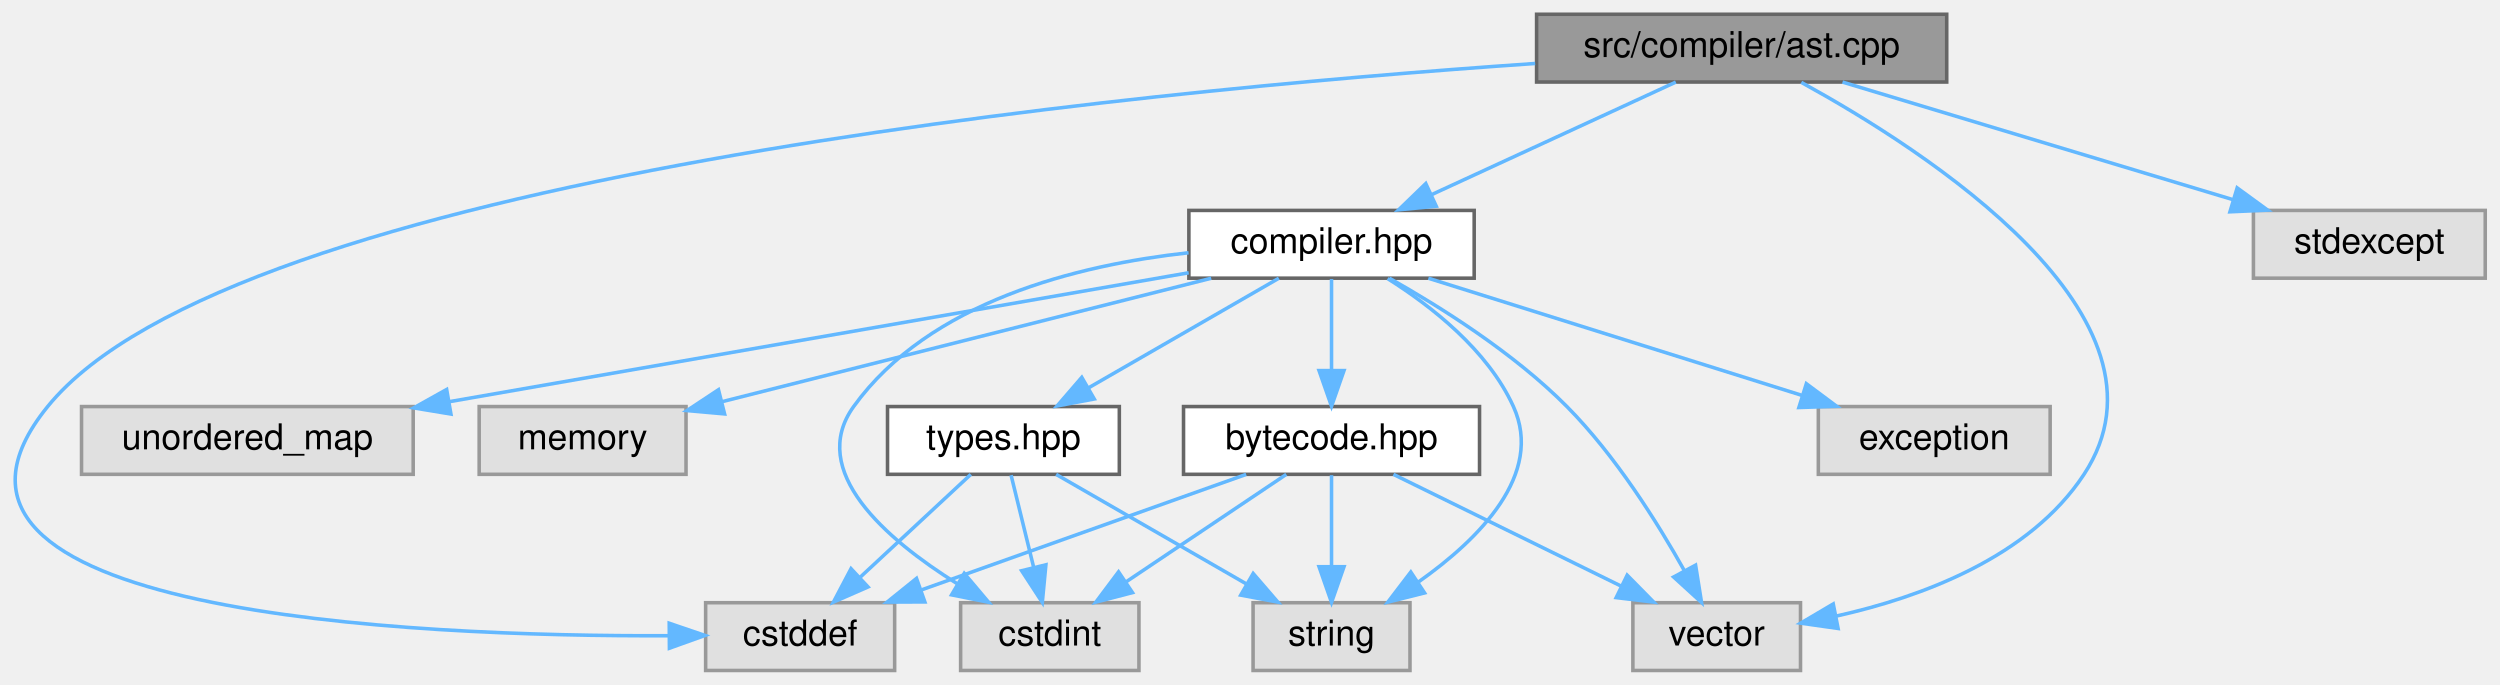
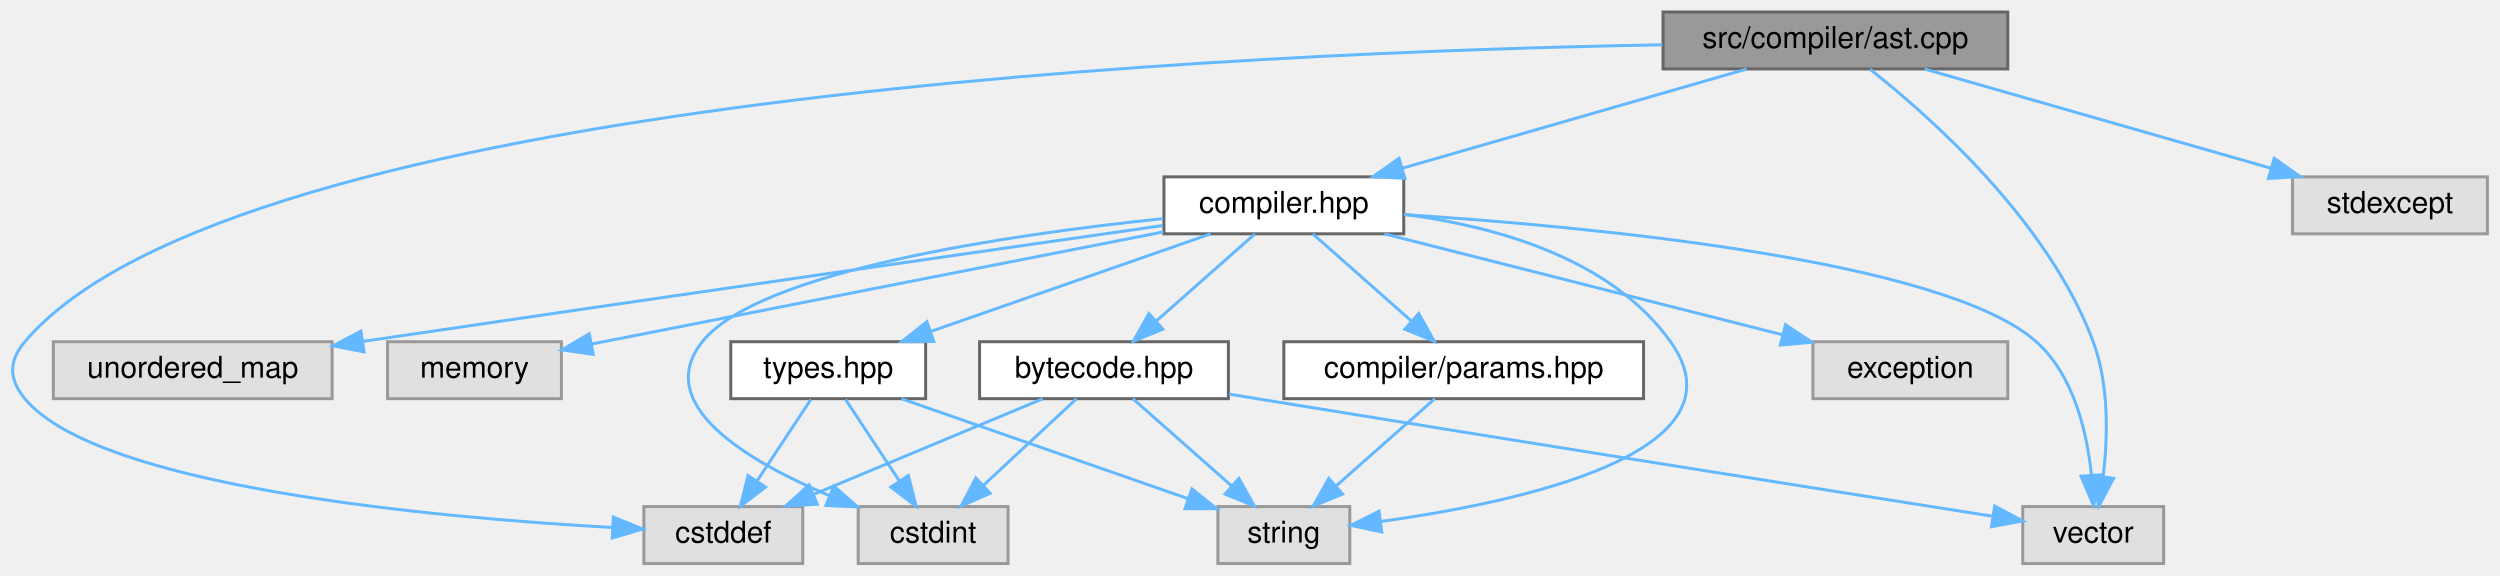
- <svg xmlns="http://www.w3.org/2000/svg" xmlns:xlink="http://www.w3.org/1999/xlink" width="701pt" height="192pt" viewBox="0.00 0.00 700.72 192.00">
+ <svg xmlns="http://www.w3.org/2000/svg" xmlns:xlink="http://www.w3.org/1999/xlink" width="834pt" height="192pt" viewBox="0.00 0.00 833.58 192.00">
  <g id="graph0" class="graph" transform="scale(1 1) rotate(0) translate(4 188)">
    <g id="Node000001" class="node">
      <g id="a_Node000001">
        <a xlink:title=" ">
-           <polygon fill="#999999" stroke="#666666" points="541.72,-184 426.72,-184 426.72,-165 541.72,-165 541.72,-184" />
-           <text text-anchor="middle" x="484.22" y="-172" font-family="Helvetica,sans-Serif" font-size="10.00">src/compiler/ast.cpp</text>
+           <polygon fill="#999999" stroke="#666666" points="665.58,-184 550.58,-184 550.58,-165 665.58,-165 665.58,-184" />
+           <text text-anchor="middle" x="608.08" y="-172" font-family="Helvetica,sans-Serif" font-size="10.00">src/compiler/ast.cpp</text>
        </a>
      </g>
    </g>
    <g id="Node000002" class="node">
      <g id="a_Node000002">
        <a xlink:href="compiler_8hpp.html" target="_top" xlink:title=" ">
-           <polygon fill="white" stroke="#666666" points="409.22,-129 329.22,-129 329.22,-110 409.22,-110 409.22,-129" />
-           <text text-anchor="middle" x="369.22" y="-117" font-family="Helvetica,sans-Serif" font-size="10.00">compiler.hpp</text>
+           <polygon fill="white" stroke="#666666" points="464.08,-129 384.08,-129 384.08,-110 464.08,-110 464.08,-129" />
+           <text text-anchor="middle" x="424.08" y="-117" font-family="Helvetica,sans-Serif" font-size="10.00">compiler.hpp</text>
        </a>
      </g>
    </g>
    <g id="edge1_Node000001_Node000002" class="edge">
      <g id="a_edge1_Node000001_Node000002">
        <a xlink:title=" ">
-           <path fill="none" stroke="#63b8ff" d="M465.75,-164.98C447.25,-156.46 418.54,-143.23 397.24,-133.41" />
-           <polygon fill="#63b8ff" stroke="#63b8ff" points="398.58,-130.18 388.04,-129.17 395.65,-136.53 398.58,-130.18" />
+           <path fill="none" stroke="#63b8ff" d="M578.51,-164.98C547.36,-156.01 498.1,-141.82 463.62,-131.89" />
+           <polygon fill="#63b8ff" stroke="#63b8ff" points="464.45,-128.49 453.87,-129.08 462.51,-135.21 464.45,-128.49" />
        </a>
      </g>
    </g>
    <g id="Node000005" class="node">
      <g id="a_Node000005">
        <a xlink:title=" ">
-           <polygon fill="#e0e0e0" stroke="#999999" points="246.72,-19 193.72,-19 193.72,0 246.72,0 246.72,-19" />
-           <text text-anchor="middle" x="220.22" y="-7" font-family="Helvetica,sans-Serif" font-size="10.00">cstddef</text>
-         </a>
-       </g>
-     </g>
-     <g id="edge17_Node000001_Node000005" class="edge">
-       <g id="a_edge17_Node000001_Node000005">
-         <a xlink:title=" ">
-           <path fill="none" stroke="#63b8ff" d="M426.32,-170.2C311.42,-162.31 61.21,-138.01 9.22,-74 -38.13,-15.7 111.27,-9.47 183.47,-9.74" />
-           <polygon fill="#63b8ff" stroke="#63b8ff" points="183.51,-13.24 193.53,-9.82 183.56,-6.24 183.51,-13.24" />
+           <polygon fill="#e0e0e0" stroke="#999999" points="263.58,-19 210.58,-19 210.58,0 263.58,0 263.58,-19" />
+           <text text-anchor="middle" x="237.08" y="-7" font-family="Helvetica,sans-Serif" font-size="10.00">cstddef</text>
+         </a>
+       </g>
+     </g>
+     <g id="edge19_Node000001_Node000005" class="edge">
+       <g id="a_edge19_Node000001_Node000005">
+         <a xlink:title=" ">
+           <path fill="none" stroke="#63b8ff" d="M550.36,-173.05C413.19,-170.64 73.92,-156.29 4.08,-74 -1.39,-67.56 -1.3,-61.51 4.08,-55 28.53,-25.44 140.8,-15.33 200.12,-12.03" />
+           <polygon fill="#63b8ff" stroke="#63b8ff" points="200.39,-15.52 210.2,-11.5 200.03,-8.53 200.39,-15.52" />
        </a>
      </g>
    </g>
    <g id="Node000007" class="node">
      <g id="a_Node000007">
        <a xlink:title=" ">
-           <polygon fill="#e0e0e0" stroke="#999999" points="500.72,-19 453.72,-19 453.72,0 500.72,0 500.72,-19" />
-           <text text-anchor="middle" x="477.22" y="-7" font-family="Helvetica,sans-Serif" font-size="10.00">vector</text>
-         </a>
-       </g>
-     </g>
-     <g id="edge19_Node000001_Node000007" class="edge">
-       <g id="a_edge19_Node000001_Node000007">
-         <a xlink:title=" ">
-           <path fill="none" stroke="#63b8ff" d="M500.95,-164.9C535.47,-145.97 609.09,-98.92 580.22,-55 564.94,-31.75 534.64,-20.59 510.84,-15.27" />
-           <polygon fill="#63b8ff" stroke="#63b8ff" points="511.26,-11.78 500.77,-13.27 509.9,-18.65 511.26,-11.78" />
-         </a>
-       </g>
-     </g>
-     <g id="Node000012" class="node">
-       <g id="a_Node000012">
-         <a xlink:title=" ">
-           <polygon fill="#e0e0e0" stroke="#999999" points="692.72,-129 627.72,-129 627.72,-110 692.72,-110 692.72,-129" />
-           <text text-anchor="middle" x="660.22" y="-117" font-family="Helvetica,sans-Serif" font-size="10.00">stdexcept</text>
-         </a>
-       </g>
-     </g>
-     <g id="edge18_Node000001_Node000012" class="edge">
-       <g id="a_edge18_Node000001_Node000012">
-         <a xlink:title=" ">
-           <path fill="none" stroke="#63b8ff" d="M512.5,-164.98C542.18,-156.05 589.01,-141.94 621.97,-132.02" />
-           <polygon fill="#63b8ff" stroke="#63b8ff" points="623.16,-135.32 631.72,-129.08 621.14,-128.61 623.16,-135.32" />
+           <polygon fill="#e0e0e0" stroke="#999999" points="717.58,-19 670.58,-19 670.58,0 717.58,0 717.58,-19" />
+           <text text-anchor="middle" x="694.08" y="-7" font-family="Helvetica,sans-Serif" font-size="10.00">vector</text>
+         </a>
+       </g>
+     </g>
+     <g id="edge21_Node000001_Node000007" class="edge">
+       <g id="a_edge21_Node000001_Node000007">
+         <a xlink:title=" ">
+           <path fill="none" stroke="#63b8ff" d="M619.57,-164.93C639.32,-149.4 679.02,-114.44 694.08,-74 699.43,-59.62 698.96,-42.1 697.42,-29.11" />
+           <polygon fill="#63b8ff" stroke="#63b8ff" points="700.86,-28.42 695.91,-19.05 693.93,-29.46 700.86,-28.42" />
+         </a>
+       </g>
+     </g>
+     <g id="Node000013" class="node">
+       <g id="a_Node000013">
+         <a xlink:title=" ">
+           <polygon fill="#e0e0e0" stroke="#999999" points="825.58,-129 760.58,-129 760.58,-110 825.58,-110 825.58,-129" />
+           <text text-anchor="middle" x="793.08" y="-117" font-family="Helvetica,sans-Serif" font-size="10.00">stdexcept</text>
+         </a>
+       </g>
+     </g>
+     <g id="edge20_Node000001_Node000013" class="edge">
+       <g id="a_edge20_Node000001_Node000013">
+         <a xlink:title=" ">
+           <path fill="none" stroke="#63b8ff" d="M637.8,-164.98C669.13,-156.01 718.65,-141.82 753.32,-131.89" />
+           <polygon fill="#63b8ff" stroke="#63b8ff" points="754.47,-135.2 763.12,-129.08 752.54,-128.47 754.47,-135.2" />
        </a>
      </g>
    </g>
    <g id="Node000003" class="node">
      <g id="a_Node000003">
        <a xlink:href="bytecode_8hpp.html" target="_top" xlink:title=" ">
-           <polygon fill="white" stroke="#666666" points="410.72,-74 327.72,-74 327.72,-55 410.72,-55 410.72,-74" />
-           <text text-anchor="middle" x="369.22" y="-62" font-family="Helvetica,sans-Serif" font-size="10.00">bytecode.hpp</text>
+           <polygon fill="white" stroke="#666666" points="405.58,-74 322.58,-74 322.58,-55 405.58,-55 405.58,-74" />
+           <text text-anchor="middle" x="364.08" y="-62" font-family="Helvetica,sans-Serif" font-size="10.00">bytecode.hpp</text>
        </a>
      </g>
    </g>
    <g id="edge2_Node000002_Node000003" class="edge">
      <g id="a_edge2_Node000002_Node000003">
        <a xlink:title=" ">
-           <path fill="none" stroke="#63b8ff" d="M369.22,-109.75C369.22,-102.8 369.22,-92.85 369.22,-84.13" />
-           <polygon fill="#63b8ff" stroke="#63b8ff" points="372.72,-84.09 369.22,-74.09 365.72,-84.09 372.72,-84.09" />
+           <path fill="none" stroke="#63b8ff" d="M414.44,-109.98C405.57,-102.15 392.2,-90.34 381.47,-80.86" />
+           <polygon fill="#63b8ff" stroke="#63b8ff" points="383.7,-78.17 373.89,-74.17 379.07,-83.41 383.7,-78.17" />
        </a>
      </g>
    </g>
    <g id="Node000004" class="node">
      <g id="a_Node000004">
        <a xlink:title=" ">
-           <polygon fill="#e0e0e0" stroke="#999999" points="315.22,-19 265.22,-19 265.22,0 315.22,0 315.22,-19" />
-           <text text-anchor="middle" x="290.22" y="-7" font-family="Helvetica,sans-Serif" font-size="10.00">cstdint</text>
-         </a>
-       </g>
-     </g>
-     <g id="edge11_Node000002_Node000004" class="edge">
-       <g id="a_edge11_Node000002_Node000004">
-         <a xlink:title=" ">
-           <path fill="none" stroke="#63b8ff" d="M329.13,-117.13C297.92,-113.7 256.45,-103.42 235.22,-74 222.2,-55.95 244.25,-36.85 264.19,-24.37" />
-           <polygon fill="#63b8ff" stroke="#63b8ff" points="266.23,-27.23 273.07,-19.13 262.68,-21.2 266.23,-27.23" />
+           <polygon fill="#e0e0e0" stroke="#999999" points="332.08,-19 282.08,-19 282.08,0 332.08,0 332.08,-19" />
+           <text text-anchor="middle" x="307.08" y="-7" font-family="Helvetica,sans-Serif" font-size="10.00">cstdint</text>
+         </a>
+       </g>
+     </g>
+     <g id="edge13_Node000002_Node000004" class="edge">
+       <g id="a_edge13_Node000002_Node000004">
+         <a xlink:title=" ">
+           <path fill="none" stroke="#63b8ff" d="M383.76,-115.06C332.66,-109.76 248.92,-97.65 230.08,-74 213.42,-53.09 244.82,-34.31 272.39,-22.7" />
+           <polygon fill="#63b8ff" stroke="#63b8ff" points="273.92,-25.86 281.9,-18.9 271.32,-19.36 273.92,-25.86" />
        </a>
      </g>
    </g>
    <g id="Node000006" class="node">
      <g id="a_Node000006">
        <a xlink:title=" ">
-           <polygon fill="#e0e0e0" stroke="#999999" points="391.22,-19 347.22,-19 347.22,0 391.22,0 391.22,-19" />
-           <text text-anchor="middle" x="369.22" y="-7" font-family="Helvetica,sans-Serif" font-size="10.00">string</text>
-         </a>
-       </g>
-     </g>
-     <g id="edge13_Node000002_Node000006" class="edge">
-       <g id="a_edge13_Node000002_Node000006">
-         <a xlink:title=" ">
-           <path fill="none" stroke="#63b8ff" d="M384.95,-109.88C397.1,-102.23 413.03,-89.83 420.22,-74 428.84,-55.04 410.65,-36.87 393.65,-24.86" />
-           <polygon fill="#63b8ff" stroke="#63b8ff" points="395.3,-21.75 385.02,-19.17 391.45,-27.6 395.3,-21.75" />
-         </a>
-       </g>
-     </g>
-     <g id="edge15_Node000002_Node000007" class="edge">
-       <g id="a_edge15_Node000002_Node000007">
-         <a xlink:title=" ">
-           <path fill="none" stroke="#63b8ff" d="M385.45,-109.98C399.67,-101.98 420.34,-89.02 435.22,-74 448.85,-60.25 460.63,-41.45 468.22,-27.88" />
-           <polygon fill="#63b8ff" stroke="#63b8ff" points="471.3,-29.53 472.97,-19.07 465.14,-26.21 471.3,-29.53" />
+           <polygon fill="#e0e0e0" stroke="#999999" points="446.08,-19 402.08,-19 402.08,0 446.08,0 446.08,-19" />
+           <text text-anchor="middle" x="424.08" y="-7" font-family="Helvetica,sans-Serif" font-size="10.00">string</text>
+         </a>
+       </g>
+     </g>
+     <g id="edge15_Node000002_Node000006" class="edge">
+       <g id="a_edge15_Node000002_Node000006">
+         <a xlink:title=" ">
+           <path fill="none" stroke="#63b8ff" d="M464.25,-116.47C494.13,-112.61 533.07,-102.07 553.08,-74 579.49,-36.95 502.87,-20.46 456.56,-14.05" />
+           <polygon fill="#63b8ff" stroke="#63b8ff" points="456.73,-10.54 446.36,-12.72 455.83,-17.48 456.73,-10.54" />
+         </a>
+       </g>
+     </g>
+     <g id="edge17_Node000002_Node000007" class="edge">
+       <g id="a_edge17_Node000002_Node000007">
+         <a xlink:title=" ">
+           <path fill="none" stroke="#63b8ff" d="M464.24,-116.41C527.04,-112.34 644.51,-101.23 675.08,-74 687.55,-62.89 691.99,-43.95 693.49,-29.65" />
+           <polygon fill="#63b8ff" stroke="#63b8ff" points="697,-29.61 694.17,-19.4 690.02,-29.15 697,-29.61" />
        </a>
      </g>
    </g>
    <g id="Node000008" class="node">
      <g id="a_Node000008">
-         <a xlink:href="types_8hpp.html" target="_top" xlink:title=" ">
-           <polygon fill="white" stroke="#666666" points="309.72,-74 244.72,-74 244.72,-55 309.72,-55 309.72,-74" />
-           <text text-anchor="middle" x="277.22" y="-62" font-family="Helvetica,sans-Serif" font-size="10.00">types.hpp</text>
+         <a xlink:href="params_8hpp.html" target="_top" xlink:title=" ">
+           <polygon fill="white" stroke="#666666" points="544.08,-74 424.08,-74 424.08,-55 544.08,-55 544.08,-74" />
+           <text text-anchor="middle" x="484.08" y="-62" font-family="Helvetica,sans-Serif" font-size="10.00">compiler/params.hpp</text>
        </a>
      </g>
    </g>
    <g id="edge7_Node000002_Node000008" class="edge">
      <g id="a_edge7_Node000002_Node000008">
        <a xlink:title=" ">
-           <path fill="none" stroke="#63b8ff" d="M354.44,-109.98C340.04,-101.69 317.91,-88.94 301.03,-79.22" />
-           <polygon fill="#63b8ff" stroke="#63b8ff" points="302.69,-76.13 292.27,-74.17 299.19,-82.19 302.69,-76.13" />
+           <path fill="none" stroke="#63b8ff" d="M433.72,-109.98C442.59,-102.15 455.95,-90.34 466.69,-80.86" />
+           <polygon fill="#63b8ff" stroke="#63b8ff" points="469.08,-83.41 474.26,-74.17 464.45,-78.17 469.08,-83.41" />
        </a>
      </g>
    </g>
    <g id="Node000009" class="node">
      <g id="a_Node000009">
-         <a xlink:title=" ">
-           <polygon fill="#e0e0e0" stroke="#999999" points="570.72,-74 505.72,-74 505.72,-55 570.72,-55 570.72,-74" />
-           <text text-anchor="middle" x="538.22" y="-62" font-family="Helvetica,sans-Serif" font-size="10.00">exception</text>
-         </a>
-       </g>
-     </g>
-     <g id="edge12_Node000002_Node000009" class="edge">
-       <g id="a_edge12_Node000002_Node000009">
-         <a xlink:title=" ">
-           <path fill="none" stroke="#63b8ff" d="M396.38,-109.98C424.75,-101.09 469.46,-87.07 501.08,-77.15" />
-           <polygon fill="#63b8ff" stroke="#63b8ff" points="502.36,-80.41 510.86,-74.08 500.27,-73.73 502.36,-80.41" />
+         <a xlink:href="types_8hpp.html" target="_top" xlink:title=" ">
+           <polygon fill="white" stroke="#666666" points="304.58,-74 239.58,-74 239.58,-55 304.58,-55 304.58,-74" />
+           <text text-anchor="middle" x="272.08" y="-62" font-family="Helvetica,sans-Serif" font-size="10.00">types.hpp</text>
+         </a>
+       </g>
+     </g>
+     <g id="edge9_Node000002_Node000009" class="edge">
+       <g id="a_edge9_Node000002_Node000009">
+         <a xlink:title=" ">
+           <path fill="none" stroke="#63b8ff" d="M399.66,-109.98C374.36,-101.16 334.62,-87.31 306.22,-77.41" />
+           <polygon fill="#63b8ff" stroke="#63b8ff" points="307.29,-74.07 296.69,-74.08 304.98,-80.68 307.29,-74.07" />
        </a>
      </g>
    </g>
    <g id="Node000010" class="node">
      <g id="a_Node000010">
        <a xlink:title=" ">
-           <polygon fill="#e0e0e0" stroke="#999999" points="111.72,-74 18.72,-74 18.72,-55 111.72,-55 111.72,-74" />
-           <text text-anchor="middle" x="65.22" y="-62" font-family="Helvetica,sans-Serif" font-size="10.00">unordered_map</text>
+           <polygon fill="#e0e0e0" stroke="#999999" points="665.58,-74 600.58,-74 600.58,-55 665.58,-55 665.58,-74" />
+           <text text-anchor="middle" x="633.08" y="-62" font-family="Helvetica,sans-Serif" font-size="10.00">exception</text>
        </a>
      </g>
    </g>
    <g id="edge14_Node000002_Node000010" class="edge">
      <g id="a_edge14_Node000002_Node000010">
        <a xlink:title=" ">
-           <path fill="none" stroke="#63b8ff" d="M329.17,-111.52C276.13,-102.27 182.28,-85.91 121.96,-75.39" />
-           <polygon fill="#63b8ff" stroke="#63b8ff" points="122.3,-71.9 111.85,-73.63 121.1,-78.79 122.3,-71.9" />
+           <path fill="none" stroke="#63b8ff" d="M457.66,-109.98C493.75,-100.83 551.21,-86.26 590.46,-76.31" />
+           <polygon fill="#63b8ff" stroke="#63b8ff" points="591.44,-79.67 600.27,-73.82 589.72,-72.89 591.44,-79.67" />
        </a>
      </g>
    </g>
    <g id="Node000011" class="node">
      <g id="a_Node000011">
        <a xlink:title=" ">
-           <polygon fill="#e0e0e0" stroke="#999999" points="188.22,-74 130.22,-74 130.22,-55 188.22,-55 188.22,-74" />
-           <text text-anchor="middle" x="159.22" y="-62" font-family="Helvetica,sans-Serif" font-size="10.00">memory</text>
+           <polygon fill="#e0e0e0" stroke="#999999" points="106.58,-74 13.58,-74 13.58,-55 106.58,-55 106.58,-74" />
+           <text text-anchor="middle" x="60.08" y="-62" font-family="Helvetica,sans-Serif" font-size="10.00">unordered_map</text>
        </a>
      </g>
    </g>
    <g id="edge16_Node000002_Node000011" class="edge">
      <g id="a_edge16_Node000002_Node000011">
        <a xlink:title=" ">
-           <path fill="none" stroke="#63b8ff" d="M335.48,-109.98C298.05,-100.54 237.73,-85.31 198.28,-75.36" />
-           <polygon fill="#63b8ff" stroke="#63b8ff" points="199.03,-71.94 188.48,-72.88 197.32,-78.72 199.03,-71.94" />
+           <path fill="none" stroke="#63b8ff" d="M383.7,-112.76C326.74,-104.64 219.23,-89.24 117.02,-74.13" />
+           <polygon fill="#63b8ff" stroke="#63b8ff" points="117.23,-70.62 106.82,-72.62 116.2,-77.55 117.23,-70.62" />
+         </a>
+       </g>
+     </g>
+     <g id="Node000012" class="node">
+       <g id="a_Node000012">
+         <a xlink:title=" ">
+           <polygon fill="#e0e0e0" stroke="#999999" points="183.08,-74 125.08,-74 125.08,-55 183.08,-55 183.08,-74" />
+           <text text-anchor="middle" x="154.08" y="-62" font-family="Helvetica,sans-Serif" font-size="10.00">memory</text>
+         </a>
+       </g>
+     </g>
+     <g id="edge18_Node000002_Node000012" class="edge">
+       <g id="a_edge18_Node000002_Node000012">
+         <a xlink:title=" ">
+           <path fill="none" stroke="#63b8ff" d="M383.89,-110.64C338.52,-101.76 262.49,-86.88 197.08,-74 195.82,-73.75 194.54,-73.5 193.24,-73.24" />
+           <polygon fill="#63b8ff" stroke="#63b8ff" points="193.71,-69.77 183.22,-71.27 192.35,-76.64 193.71,-69.77" />
        </a>
      </g>
    </g>
    <g id="edge3_Node000003_Node000004" class="edge">
      <g id="a_edge3_Node000003_Node000004">
        <a xlink:title=" ">
-           <path fill="none" stroke="#63b8ff" d="M356.53,-54.98C344.39,-46.84 325.87,-34.41 311.48,-24.76" />
-           <polygon fill="#63b8ff" stroke="#63b8ff" points="313.4,-21.84 303.15,-19.17 309.5,-27.65 313.4,-21.84" />
+           <path fill="none" stroke="#63b8ff" d="M354.92,-54.98C346.58,-47.23 334.05,-35.58 323.9,-26.14" />
+           <polygon fill="#63b8ff" stroke="#63b8ff" points="326.11,-23.42 316.4,-19.17 321.34,-28.54 326.11,-23.42" />
        </a>
      </g>
    </g>
    <g id="edge4_Node000003_Node000005" class="edge">
      <g id="a_edge4_Node000003_Node000005">
        <a xlink:title=" ">
-           <path fill="none" stroke="#63b8ff" d="M345.28,-54.98C320.67,-46.23 282.1,-32.51 254.31,-22.62" />
-           <polygon fill="#63b8ff" stroke="#63b8ff" points="255.19,-19.22 244.6,-19.17 252.85,-25.82 255.19,-19.22" />
+           <path fill="none" stroke="#63b8ff" d="M343.67,-54.98C323.06,-46.38 290.97,-32.99 267.38,-23.15" />
+           <polygon fill="#63b8ff" stroke="#63b8ff" points="268.43,-19.79 257.85,-19.17 265.73,-26.25 268.43,-19.79" />
        </a>
      </g>
    </g>
    <g id="edge5_Node000003_Node000006" class="edge">
      <g id="a_edge5_Node000003_Node000006">
        <a xlink:title=" ">
-           <path fill="none" stroke="#63b8ff" d="M369.22,-54.75C369.22,-47.8 369.22,-37.85 369.22,-29.13" />
-           <polygon fill="#63b8ff" stroke="#63b8ff" points="372.72,-29.09 369.22,-19.09 365.72,-29.09 372.72,-29.09" />
+           <path fill="none" stroke="#63b8ff" d="M373.72,-54.98C382.59,-47.15 395.95,-35.34 406.69,-25.86" />
+           <polygon fill="#63b8ff" stroke="#63b8ff" points="409.08,-28.41 414.26,-19.17 404.45,-23.17 409.08,-28.41" />
        </a>
      </g>
    </g>
    <g id="edge6_Node000003_Node000007" class="edge">
      <g id="a_edge6_Node000003_Node000007">
        <a xlink:title=" ">
-           <path fill="none" stroke="#63b8ff" d="M386.58,-54.98C403.79,-46.54 430.42,-33.47 450.37,-23.68" />
-           <polygon fill="#63b8ff" stroke="#63b8ff" points="452.12,-26.72 459.56,-19.17 449.04,-20.43 452.12,-26.72" />
-         </a>
-       </g>
-     </g>
-     <g id="edge9_Node000008_Node000004" class="edge">
-       <g id="a_edge9_Node000008_Node000004">
-         <a xlink:title=" ">
-           <path fill="none" stroke="#63b8ff" d="M279.37,-54.75C281.09,-47.72 283.57,-37.62 285.72,-28.84" />
-           <polygon fill="#63b8ff" stroke="#63b8ff" points="289.13,-29.63 288.12,-19.09 282.33,-27.97 289.13,-29.63" />
-         </a>
-       </g>
-     </g>
-     <g id="edge8_Node000008_Node000005" class="edge">
-       <g id="a_edge8_Node000008_Node000005">
-         <a xlink:title=" ">
-           <path fill="none" stroke="#63b8ff" d="M268.07,-54.98C259.72,-47.23 247.19,-35.58 237.05,-26.14" />
-           <polygon fill="#63b8ff" stroke="#63b8ff" points="239.25,-23.42 229.55,-19.17 234.49,-28.54 239.25,-23.42" />
-         </a>
-       </g>
-     </g>
-     <g id="edge10_Node000008_Node000006" class="edge">
-       <g id="a_edge10_Node000008_Node000006">
-         <a xlink:title=" ">
-           <path fill="none" stroke="#63b8ff" d="M292,-54.98C306.4,-46.69 328.53,-33.94 345.42,-24.22" />
-           <polygon fill="#63b8ff" stroke="#63b8ff" points="347.25,-27.19 354.17,-19.17 343.76,-21.13 347.25,-27.19" />
+           <path fill="none" stroke="#63b8ff" d="M405.82,-56.52C408.95,-56 412.07,-55.49 415.08,-55 503.62,-40.56 608.06,-24.04 660.48,-15.78" />
+           <polygon fill="#63b8ff" stroke="#63b8ff" points="661.22,-19.21 670.55,-14.2 660.13,-12.29 661.22,-19.21" />
+         </a>
+       </g>
+     </g>
+     <g id="edge8_Node000008_Node000006" class="edge">
+       <g id="a_edge8_Node000008_Node000006">
+         <a xlink:title=" ">
+           <path fill="none" stroke="#63b8ff" d="M474.44,-54.98C465.57,-47.15 452.2,-35.34 441.47,-25.86" />
+           <polygon fill="#63b8ff" stroke="#63b8ff" points="443.7,-23.17 433.89,-19.17 439.07,-28.41 443.7,-23.17" />
+         </a>
+       </g>
+     </g>
+     <g id="edge11_Node000009_Node000004" class="edge">
+       <g id="a_edge11_Node000009_Node000004">
+         <a xlink:title=" ">
+           <path fill="none" stroke="#63b8ff" d="M277.86,-54.75C282.7,-47.42 289.76,-36.73 295.72,-27.7" />
+           <polygon fill="#63b8ff" stroke="#63b8ff" points="298.82,-29.36 301.41,-19.09 292.97,-25.5 298.82,-29.36" />
+         </a>
+       </g>
+     </g>
+     <g id="edge10_Node000009_Node000005" class="edge">
+       <g id="a_edge10_Node000009_Node000005">
+         <a xlink:title=" ">
+           <path fill="none" stroke="#63b8ff" d="M266.3,-54.75C261.46,-47.42 254.4,-36.73 248.43,-27.7" />
+           <polygon fill="#63b8ff" stroke="#63b8ff" points="251.18,-25.5 242.75,-19.09 245.34,-29.36 251.18,-25.5" />
+         </a>
+       </g>
+     </g>
+     <g id="edge12_Node000009_Node000006" class="edge">
+       <g id="a_edge12_Node000009_Node000006">
+         <a xlink:title=" ">
+           <path fill="none" stroke="#63b8ff" d="M296.5,-54.98C322.47,-45.93 363.66,-31.56 392.18,-21.62" />
+           <polygon fill="#63b8ff" stroke="#63b8ff" points="393.41,-24.9 401.7,-18.3 391.1,-18.29 393.41,-24.9" />
        </a>
      </g>
    </g>
  </g>
</svg>
